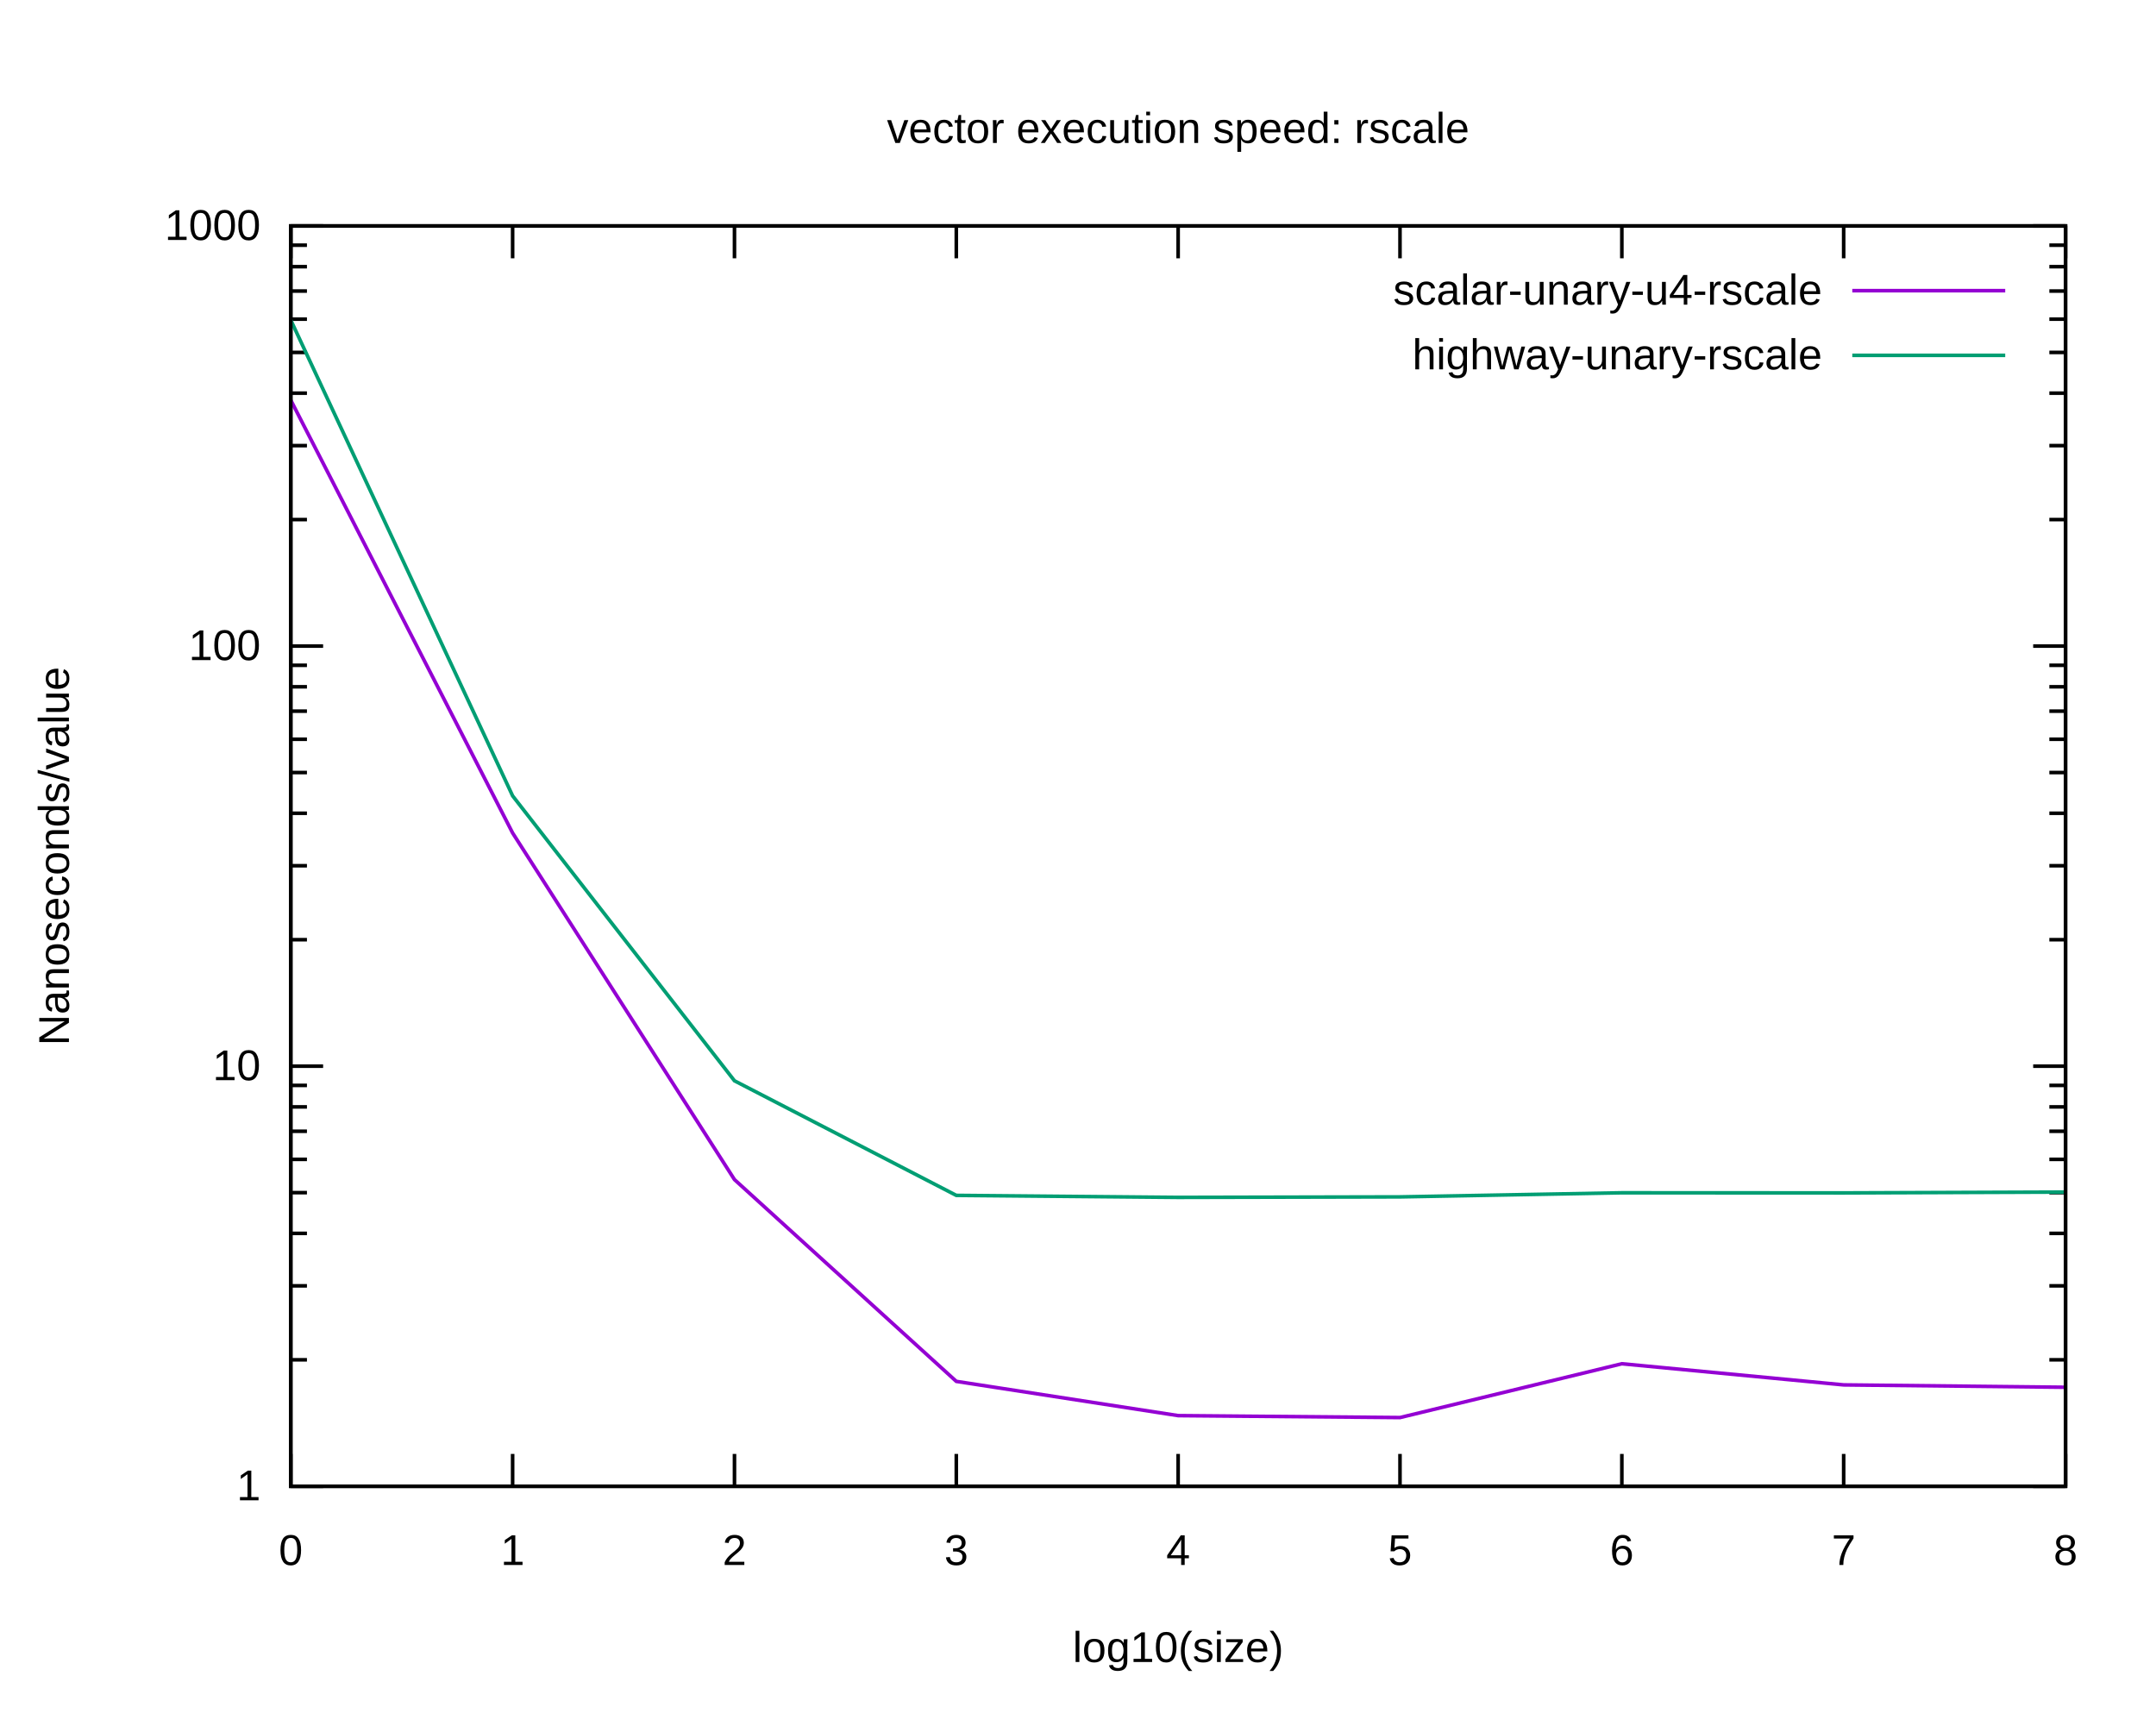
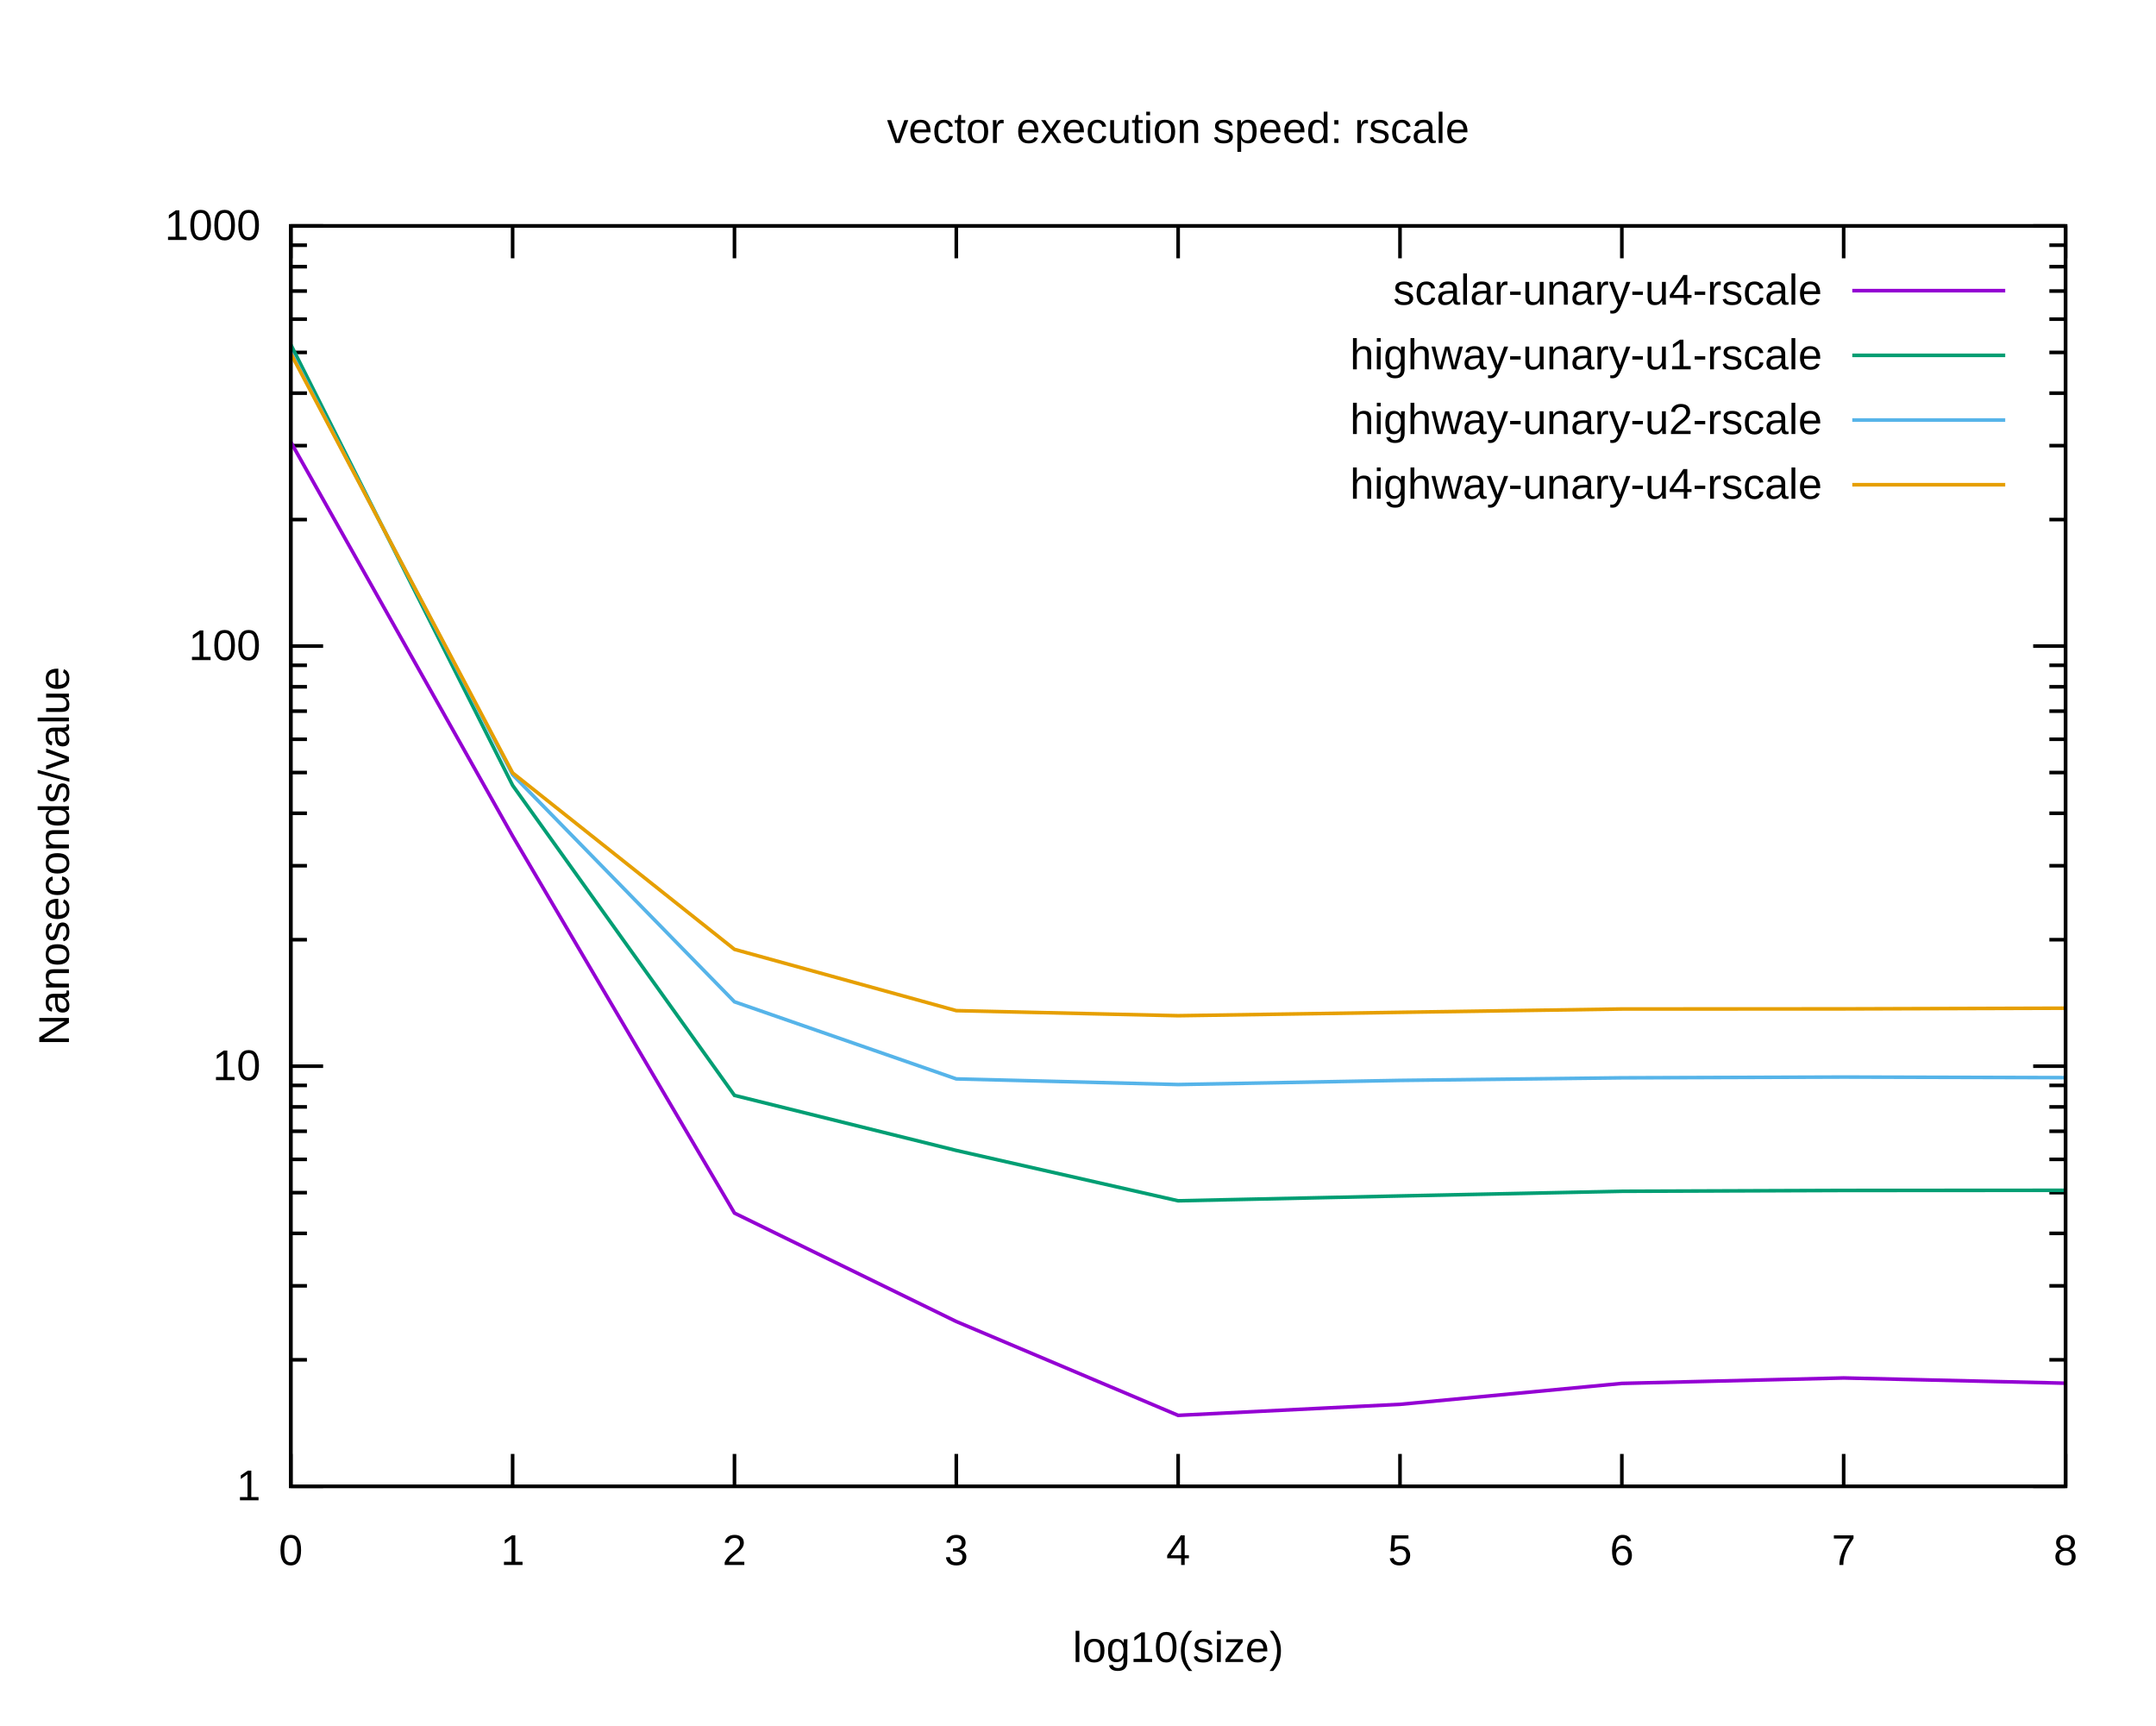
<svg xmlns="http://www.w3.org/2000/svg" xmlns:xlink="http://www.w3.org/1999/xlink" viewBox="0 0 600 480">
  <g id="gnuplot_canvas">
    <rect x="0" y="0" width="600" height="480" fill="none" />
    <defs>
      <circle id="gpDot" r="0.5" stroke-width="0.5" stroke="currentColor" />
      <path id="gpPt0" stroke-width="0.222" stroke="currentColor" d="M-1,0 h2 M0,-1 v2" />
      <path id="gpPt1" stroke-width="0.222" stroke="currentColor" d="M-1,-1 L1,1 M1,-1 L-1,1" />
      <path id="gpPt2" stroke-width="0.222" stroke="currentColor" d="M-1,0 L1,0 M0,-1 L0,1 M-1,-1 L1,1 M-1,1 L1,-1" />
      <rect id="gpPt3" stroke-width="0.222" stroke="currentColor" x="-1" y="-1" width="2" height="2" />
      <rect id="gpPt4" stroke-width="0.222" stroke="currentColor" fill="currentColor" x="-1" y="-1" width="2" height="2" />
      <circle id="gpPt5" stroke-width="0.222" stroke="currentColor" cx="0" cy="0" r="1" />
      <use xlink:href="#gpPt5" id="gpPt6" fill="currentColor" stroke="none" />
      <path id="gpPt7" stroke-width="0.222" stroke="currentColor" d="M0,-1.33 L-1.33,0.67 L1.33,0.67 z" />
      <use xlink:href="#gpPt7" id="gpPt8" fill="currentColor" stroke="none" />
      <use xlink:href="#gpPt7" id="gpPt9" stroke="currentColor" transform="rotate(180)" />
      <use xlink:href="#gpPt9" id="gpPt10" fill="currentColor" stroke="none" />
      <use xlink:href="#gpPt3" id="gpPt11" stroke="currentColor" transform="rotate(45)" />
      <use xlink:href="#gpPt11" id="gpPt12" fill="currentColor" stroke="none" />
      <path id="gpPt13" stroke-width="0.222" stroke="currentColor" d="M0,1.330 L1.265,0.411 L0.782,-1.067 L-0.782,-1.076 L-1.265,0.411 z" />
      <use xlink:href="#gpPt13" id="gpPt14" fill="currentColor" stroke="none" />
      <filter id="textbox" filterUnits="objectBoundingBox" x="0" y="0" height="1" width="1">
        <feFlood flood-color="white" flood-opacity="1" result="bgnd" />
        <feComposite in="SourceGraphic" in2="bgnd" operator="atop" />
      </filter>
      <filter id="greybox" filterUnits="objectBoundingBox" x="0" y="0" height="1" width="1">
        <feFlood flood-color="lightgrey" flood-opacity="1" result="grey" />
        <feComposite in="SourceGraphic" in2="grey" operator="atop" />
      </filter>
    </defs>
    <g fill="none" color="white" stroke="currentColor" stroke-width="1.00" stroke-linecap="butt" stroke-linejoin="miter">
</g>
    <g fill="none" color="black" stroke="currentColor" stroke-width="1.00" stroke-linecap="butt" stroke-linejoin="miter">
      <path stroke="black" d="M80.92,413.54 L89.92,413.54 M574.82,413.54 L565.82,413.54  " />
      <g transform="translate(72.53,417.44)" stroke="none" fill="black" font-family="Arial" font-size="12.00" text-anchor="end">
        <text>
          <tspan font-family="Arial"> 1</tspan>
        </text>
      </g>
    </g>
    <g fill="none" color="black" stroke="currentColor" stroke-width="1.00" stroke-linecap="butt" stroke-linejoin="miter">
      <path stroke="black" d="M80.92,378.35 L85.42,378.35 M574.82,378.35 L570.32,378.35 M80.92,357.77 L85.42,357.77 M574.82,357.77 L570.32,357.77   M80.92,343.17 L85.42,343.17 M574.82,343.17 L570.32,343.17 M80.92,331.84 L85.42,331.84 M574.82,331.84 L570.32,331.84   M80.92,322.58 L85.42,322.58 M574.82,322.58 L570.32,322.58 M80.92,314.76 L85.42,314.76 M574.82,314.76 L570.32,314.76   M80.92,307.98 L85.42,307.98 M574.82,307.98 L570.32,307.98 M80.92,302.00 L85.42,302.00 M574.82,302.00 L570.32,302.00   M80.92,296.65 L89.92,296.65 M574.82,296.65 L565.82,296.65  " />
      <g transform="translate(72.53,300.55)" stroke="none" fill="black" font-family="Arial" font-size="12.00" text-anchor="end">
        <text>
          <tspan font-family="Arial"> 10</tspan>
        </text>
      </g>
    </g>
    <g fill="none" color="black" stroke="currentColor" stroke-width="1.00" stroke-linecap="butt" stroke-linejoin="miter">
      <path stroke="black" d="M80.92,261.46 L85.42,261.46 M574.82,261.46 L570.32,261.46 M80.92,240.88 L85.42,240.88 M574.82,240.88 L570.32,240.88   M80.92,226.28 L85.42,226.28 M574.82,226.28 L570.32,226.28 M80.92,214.95 L85.42,214.95 M574.82,214.95 L570.32,214.95   M80.92,205.69 L85.42,205.69 M574.82,205.69 L570.32,205.69 M80.92,197.87 L85.42,197.87 M574.82,197.87 L570.32,197.87   M80.92,191.09 L85.42,191.09 M574.82,191.09 L570.32,191.09 M80.92,185.11 L85.42,185.11 M574.82,185.11 L570.32,185.11   M80.92,179.76 L89.92,179.76 M574.82,179.76 L565.82,179.76  " />
      <g transform="translate(72.53,183.66)" stroke="none" fill="black" font-family="Arial" font-size="12.00" text-anchor="end">
        <text>
          <tspan font-family="Arial"> 100</tspan>
        </text>
      </g>
    </g>
    <g fill="none" color="black" stroke="currentColor" stroke-width="1.00" stroke-linecap="butt" stroke-linejoin="miter">
      <path stroke="black" d="M80.92,144.57 L85.42,144.57 M574.82,144.57 L570.32,144.57 M80.92,123.99 L85.42,123.99 M574.82,123.99 L570.32,123.99   M80.92,109.39 L85.42,109.39 M574.82,109.39 L570.32,109.39 M80.92,98.06 L85.42,98.06 M574.82,98.06 L570.32,98.06   M80.92,88.80 L85.42,88.80 M574.82,88.80 L570.32,88.80 M80.92,80.98 L85.42,80.98 M574.82,80.98 L570.32,80.98   M80.92,74.20 L85.42,74.20 M574.82,74.20 L570.32,74.20 M80.92,68.22 L85.42,68.22 M574.82,68.22 L570.32,68.22   M80.92,62.87 L89.92,62.87 M574.82,62.87 L565.82,62.87  " />
      <g transform="translate(72.53,66.77)" stroke="none" fill="black" font-family="Arial" font-size="12.00" text-anchor="end">
        <text>
          <tspan font-family="Arial"> 1000</tspan>
        </text>
      </g>
    </g>
    <g fill="none" color="black" stroke="currentColor" stroke-width="1.00" stroke-linecap="butt" stroke-linejoin="miter">
      <path stroke="black" d="M80.92,413.54 L80.92,404.54 M80.92,62.87 L80.92,71.87  " />
      <g transform="translate(80.92,435.44)" stroke="none" fill="black" font-family="Arial" font-size="12.00" text-anchor="middle">
        <text>
          <tspan font-family="Arial"> 0</tspan>
        </text>
      </g>
    </g>
    <g fill="none" color="black" stroke="currentColor" stroke-width="1.00" stroke-linecap="butt" stroke-linejoin="miter">
      <path stroke="black" d="M142.66,413.54 L142.66,404.54 M142.66,62.87 L142.66,71.87  " />
      <g transform="translate(142.66,435.44)" stroke="none" fill="black" font-family="Arial" font-size="12.00" text-anchor="middle">
        <text>
          <tspan font-family="Arial"> 1</tspan>
        </text>
      </g>
    </g>
    <g fill="none" color="black" stroke="currentColor" stroke-width="1.00" stroke-linecap="butt" stroke-linejoin="miter">
      <path stroke="black" d="M204.40,413.54 L204.40,404.54 M204.40,62.87 L204.40,71.87  " />
      <g transform="translate(204.40,435.44)" stroke="none" fill="black" font-family="Arial" font-size="12.00" text-anchor="middle">
        <text>
          <tspan font-family="Arial"> 2</tspan>
        </text>
      </g>
    </g>
    <g fill="none" color="black" stroke="currentColor" stroke-width="1.00" stroke-linecap="butt" stroke-linejoin="miter">
      <path stroke="black" d="M266.13,413.54 L266.13,404.54 M266.13,62.87 L266.13,71.87  " />
      <g transform="translate(266.13,435.44)" stroke="none" fill="black" font-family="Arial" font-size="12.00" text-anchor="middle">
        <text>
          <tspan font-family="Arial"> 3</tspan>
        </text>
      </g>
    </g>
    <g fill="none" color="black" stroke="currentColor" stroke-width="1.00" stroke-linecap="butt" stroke-linejoin="miter">
      <path stroke="black" d="M327.87,413.54 L327.87,404.54 M327.87,62.87 L327.87,71.87  " />
      <g transform="translate(327.87,435.44)" stroke="none" fill="black" font-family="Arial" font-size="12.00" text-anchor="middle">
        <text>
          <tspan font-family="Arial"> 4</tspan>
        </text>
      </g>
    </g>
    <g fill="none" color="black" stroke="currentColor" stroke-width="1.00" stroke-linecap="butt" stroke-linejoin="miter">
      <path stroke="black" d="M389.61,413.54 L389.61,404.54 M389.61,62.87 L389.61,71.87  " />
      <g transform="translate(389.61,435.44)" stroke="none" fill="black" font-family="Arial" font-size="12.00" text-anchor="middle">
        <text>
          <tspan font-family="Arial"> 5</tspan>
        </text>
      </g>
    </g>
    <g fill="none" color="black" stroke="currentColor" stroke-width="1.00" stroke-linecap="butt" stroke-linejoin="miter">
      <path stroke="black" d="M451.35,413.54 L451.35,404.54 M451.35,62.87 L451.35,71.87  " />
      <g transform="translate(451.35,435.44)" stroke="none" fill="black" font-family="Arial" font-size="12.00" text-anchor="middle">
        <text>
          <tspan font-family="Arial"> 6</tspan>
        </text>
      </g>
    </g>
    <g fill="none" color="black" stroke="currentColor" stroke-width="1.00" stroke-linecap="butt" stroke-linejoin="miter">
      <path stroke="black" d="M513.08,413.54 L513.08,404.54 M513.08,62.87 L513.08,71.87  " />
      <g transform="translate(513.08,435.44)" stroke="none" fill="black" font-family="Arial" font-size="12.00" text-anchor="middle">
        <text>
          <tspan font-family="Arial"> 7</tspan>
        </text>
      </g>
    </g>
    <g fill="none" color="black" stroke="currentColor" stroke-width="1.00" stroke-linecap="butt" stroke-linejoin="miter">
      <path stroke="black" d="M574.82,413.54 L574.82,404.54 M574.82,62.87 L574.82,71.87  " />
      <g transform="translate(574.82,435.44)" stroke="none" fill="black" font-family="Arial" font-size="12.00" text-anchor="middle">
        <text>
          <tspan font-family="Arial"> 8</tspan>
        </text>
      </g>
    </g>
    <g fill="none" color="black" stroke="currentColor" stroke-width="1.00" stroke-linecap="butt" stroke-linejoin="miter">
</g>
    <g fill="none" color="black" stroke="currentColor" stroke-width="1.00" stroke-linecap="butt" stroke-linejoin="miter">
      <path stroke="black" d="M80.92,62.87 L80.92,413.54 L574.82,413.54 L574.82,62.87 L80.92,62.87 Z  " />
    </g>
    <g fill="none" color="black" stroke="currentColor" stroke-width="1.00" stroke-linecap="butt" stroke-linejoin="miter">
      <g transform="translate(19.18,238.21) rotate(270)" stroke="none" fill="black" font-family="Arial" font-size="12.00" text-anchor="middle">
        <text>
          <tspan font-family="Arial">Nanoseconds/value</tspan>
        </text>
      </g>
    </g>
    <g fill="none" color="black" stroke="currentColor" stroke-width="1.00" stroke-linecap="butt" stroke-linejoin="miter">
      <g transform="translate(327.87,462.44)" stroke="none" fill="black" font-family="Arial" font-size="12.00" text-anchor="middle">
        <text>
          <tspan font-family="Arial">log10(size)</tspan>
        </text>
      </g>
    </g>
    <g fill="none" color="black" stroke="currentColor" stroke-width="1.00" stroke-linecap="butt" stroke-linejoin="miter">
</g>
    <g id="gnuplot_plot_1">
      <g fill="none" color="black" stroke="currentColor" stroke-width="1.00" stroke-linecap="butt" stroke-linejoin="miter">
        <g transform="translate(507.09,84.77)" stroke="none" fill="black" font-family="Arial" font-size="12.00" text-anchor="end">
          <text>
            <tspan font-family="Arial">scalar-unary-u4-rscale</tspan>
          </text>
        </g>
      </g>
      <g fill="none" color="black" stroke="currentColor" stroke-width="1.00" stroke-linecap="butt" stroke-linejoin="miter">
-         <path stroke="rgb(148,   0, 211)" d="M515.48,80.87 L558.04,80.87 M80.92,111.33 L142.66,231.77 L204.40,328.21 L266.13,384.35 L327.87,393.88 L389.61,394.42   L451.35,379.45 L513.08,385.33 L574.82,385.99  " />
+         <path stroke="rgb(148,   0, 211)" d="M515.48,80.87 L558.04,80.87 M80.92,122.98 L142.66,232.62 L204.40,337.53 L266.13,367.70 L327.87,393.81 L389.61,390.74   L451.35,384.92 L513.08,383.40 L574.82,384.86  " />
      </g>
    </g>
    <g id="gnuplot_plot_2">
      <g fill="none" color="black" stroke="currentColor" stroke-width="1.00" stroke-linecap="butt" stroke-linejoin="miter">
        <g transform="translate(507.09,102.77)" stroke="none" fill="black" font-family="Arial" font-size="12.00" text-anchor="end">
          <text>
-             <tspan font-family="Arial">highway-unary-rscale</tspan>
-           </text>
-         </g>
-       </g>
-       <g fill="none" color="black" stroke="currentColor" stroke-width="1.00" stroke-linecap="butt" stroke-linejoin="miter">
-         <path stroke="rgb(  0, 158, 115)" d="M515.48,98.87 L558.04,98.87 M80.92,89.06 L142.66,221.44 L204.40,300.72 L266.13,332.60 L327.87,333.16 L389.61,333.02   L451.35,331.88 L513.08,331.91 L574.82,331.68  " />
-       </g>
-     </g>
-     <g fill="none" color="white" stroke="rgb(  0, 158, 115)" stroke-width="2.00" stroke-linecap="butt" stroke-linejoin="miter">
+             <tspan font-family="Arial">highway-unary-u1-rscale</tspan>
+           </text>
+         </g>
+       </g>
+       <g fill="none" color="black" stroke="currentColor" stroke-width="1.00" stroke-linecap="butt" stroke-linejoin="miter">
+         <path stroke="rgb(  0, 158, 115)" d="M515.48,98.87 L558.04,98.87 M80.92,95.87 L142.66,218.52 L204.40,304.78 L266.13,320.10 L327.87,334.11 L389.61,332.76   L451.35,331.46 L513.08,331.23 L574.82,331.19  " />
+       </g>
+     </g>
+     <g id="gnuplot_plot_3">
+       <g fill="none" color="black" stroke="currentColor" stroke-width="1.00" stroke-linecap="butt" stroke-linejoin="miter">
+         <g transform="translate(507.09,120.77)" stroke="none" fill="black" font-family="Arial" font-size="12.00" text-anchor="end">
+           <text>
+             <tspan font-family="Arial">highway-unary-u2-rscale</tspan>
+           </text>
+         </g>
+       </g>
+       <g fill="none" color="black" stroke="currentColor" stroke-width="1.00" stroke-linecap="butt" stroke-linejoin="miter">
+         <path stroke="rgb( 86, 180, 233)" d="M515.48,116.87 L558.04,116.87 M80.92,97.96 L142.66,215.56 L204.40,278.74 L266.13,300.19 L327.87,301.76 L389.61,300.61   L451.35,299.89 L513.08,299.68 L574.82,299.84  " />
+       </g>
+     </g>
+     <g id="gnuplot_plot_4">
+       <g fill="none" color="black" stroke="currentColor" stroke-width="1.00" stroke-linecap="butt" stroke-linejoin="miter">
+         <g transform="translate(507.09,138.77)" stroke="none" fill="black" font-family="Arial" font-size="12.00" text-anchor="end">
+           <text>
+             <tspan font-family="Arial">highway-unary-u4-rscale</tspan>
+           </text>
+         </g>
+       </g>
+       <g fill="none" color="black" stroke="currentColor" stroke-width="1.00" stroke-linecap="butt" stroke-linejoin="miter">
+         <path stroke="rgb(230, 159,   0)" d="M515.48,134.87 L558.04,134.87 M80.92,98.36 L142.66,215.05 L204.40,264.15 L266.13,281.20 L327.87,282.61 L389.61,281.67   L451.35,280.74 L513.08,280.71 L574.82,280.52  " />
+       </g>
+     </g>
+     <g fill="none" color="white" stroke="rgb(230, 159,   0)" stroke-width="2.00" stroke-linecap="butt" stroke-linejoin="miter">
</g>
    <g fill="none" color="black" stroke="currentColor" stroke-width="2.00" stroke-linecap="butt" stroke-linejoin="miter">
</g>
    <g fill="none" color="black" stroke="black" stroke-width="1.00" stroke-linecap="butt" stroke-linejoin="miter">
</g>
    <g fill="none" color="black" stroke="currentColor" stroke-width="1.00" stroke-linecap="butt" stroke-linejoin="miter">
      <path stroke="black" d="M80.92,62.87 L80.92,413.54 L574.82,413.54 L574.82,62.87 L80.92,62.87 Z  " />
    </g>
    <g fill="none" color="black" stroke="currentColor" stroke-width="1.00" stroke-linecap="butt" stroke-linejoin="miter">
      <g transform="translate(327.87,39.77)" stroke="none" fill="black" font-family="Arial" font-size="12.00" text-anchor="middle">
        <text>
          <tspan font-family="Arial">vector execution speed: rscale</tspan>
        </text>
      </g>
    </g>
    <g fill="none" color="black" stroke="currentColor" stroke-width="1.00" stroke-linecap="butt" stroke-linejoin="miter">
</g>
  </g>
</svg>
